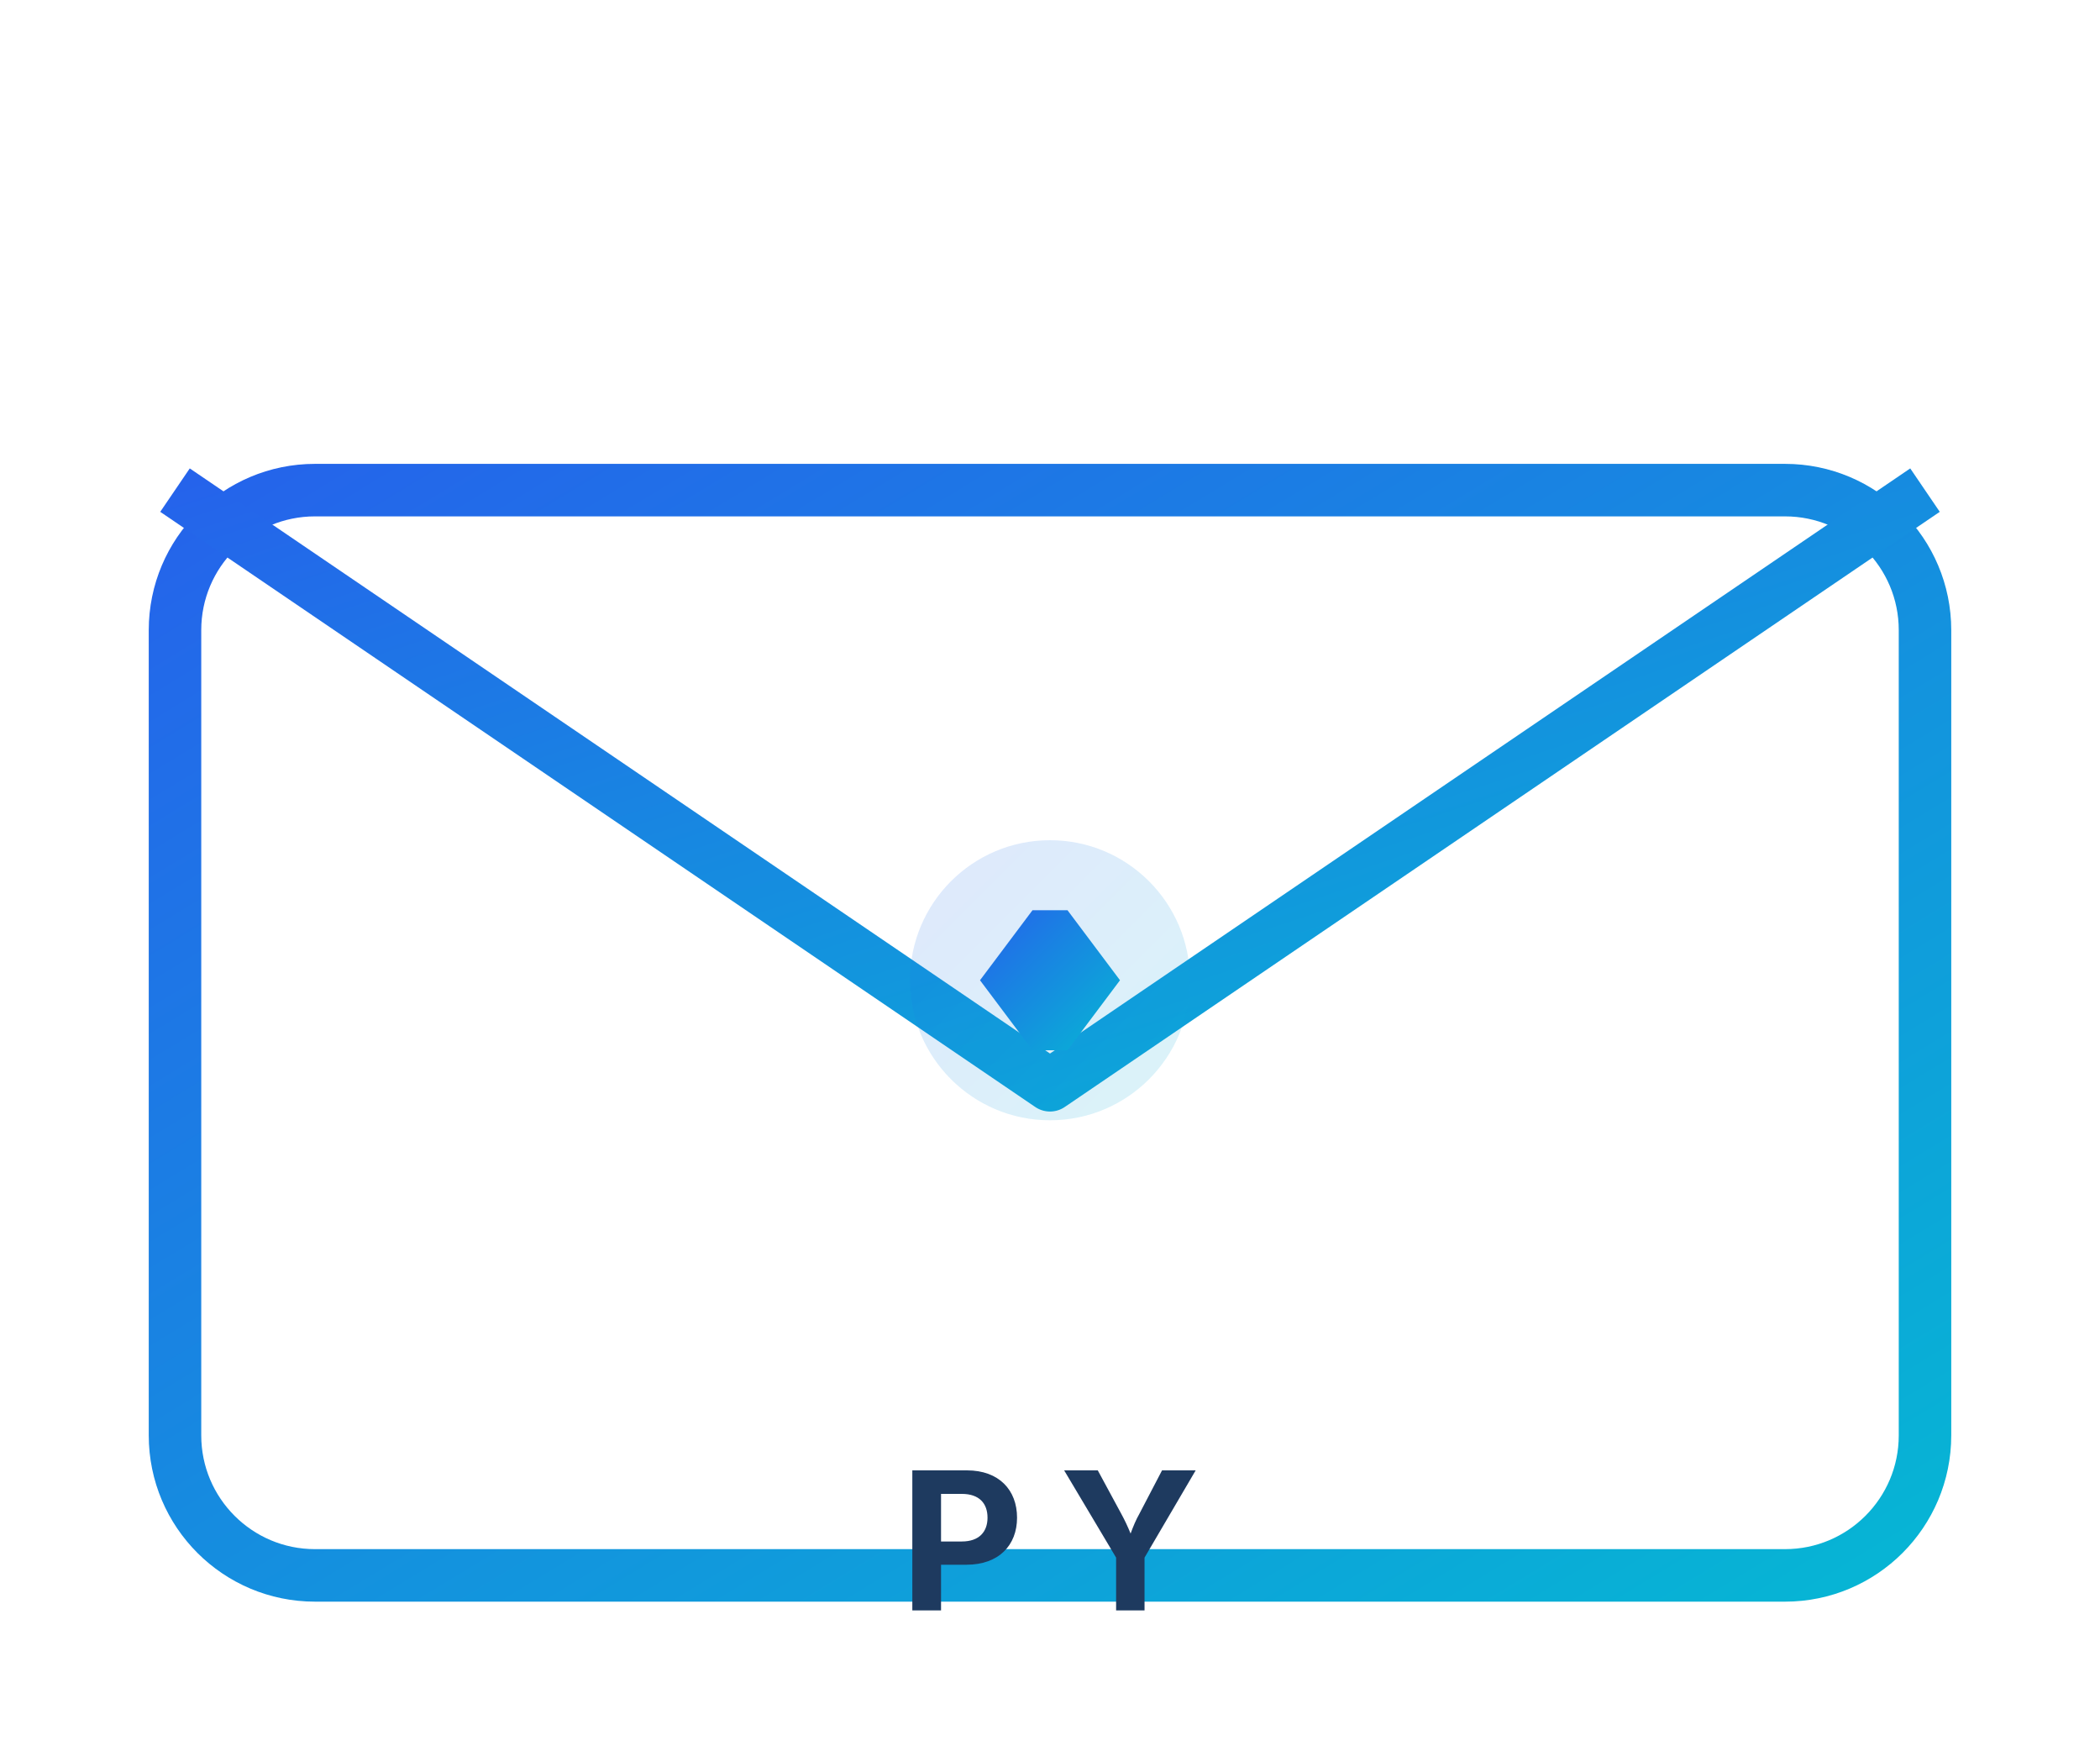
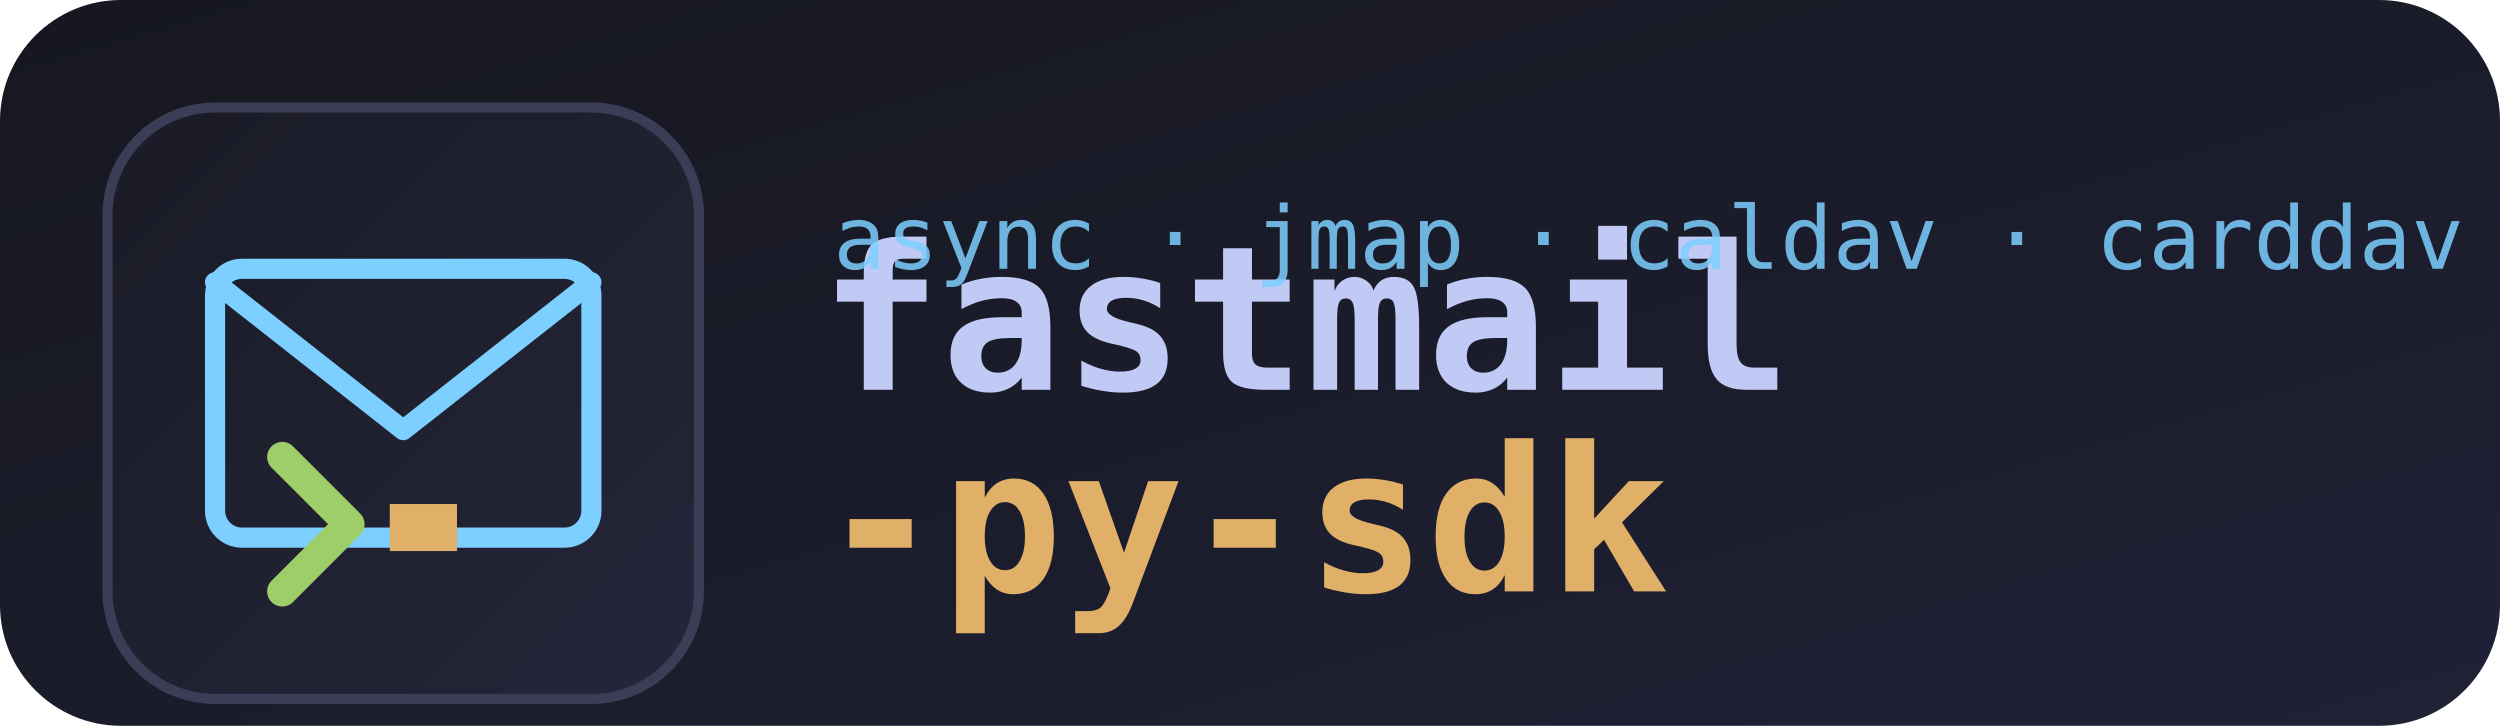
- <svg xmlns="http://www.w3.org/2000/svg" viewBox="0 0 120 100" fill="none">
+ <svg xmlns="http://www.w3.org/2000/svg" viewBox="0 0 372 108" width="372" height="108" role="img" aria-label="fastmail-py-sdk logo">
  <defs>
-     <linearGradient id="grad" x1="0" y1="0" x2="1" y2="1">
-       <stop offset="0%" stop-color="#2563EB" />
-       <stop offset="100%" stop-color="#06B6D4" />
+     <linearGradient id="panel" x1="0" y1="0" x2="1" y2="1">
+       <stop offset="0" stop-color="#16171f" />
+       <stop offset="1" stop-color="#1f2136" />
+     </linearGradient>
+     <linearGradient id="chipBg" x1="0" y1="0" x2="1" y2="1">
+       <stop offset="0" stop-color="#1a1b26" />
+       <stop offset="1" stop-color="#24263a" />
    </linearGradient>
  </defs>
-   <rect x="10" y="28" width="100" height="62" rx="8" stroke="url(#grad)" stroke-width="3" fill="none" />
-   <path d="M10 28 L60 62 L110 28" stroke="url(#grad)" stroke-width="3" fill="none" stroke-linejoin="round" />
-   <g transform="translate(60, 56)">
-     <circle cx="0" cy="0" r="8" fill="url(#grad)" opacity="0.15" />
-     <path d="M-4 0 L-1 4 L1 4 L4 0 L1 -4 L-1 -4 Z" fill="url(#grad)" />
+   <rect x="0" y="0" width="372" height="108" rx="18" fill="url(#panel)" />
+   <g transform="translate(10,10)">
+     <rect x="6" y="6" width="88" height="88" rx="16" fill="url(#chipBg)" stroke="#3b3d57" stroke-width="1.5" />
+     <rect x="22" y="30" width="56" height="40" rx="4" fill="none" stroke="#7dcfff" stroke-width="3" />
+     <path d="M22 32 L50 54 L78 32" fill="none" stroke="#7dcfff" stroke-width="3" stroke-linecap="round" stroke-linejoin="round" />
+     <path d="M32 78 L42 68 L32 58" fill="none" stroke="#9ece6a" stroke-width="4.5" stroke-linecap="round" stroke-linejoin="round" />
+     <rect x="48" y="65" width="10" height="7" fill="#e0af68">
+       <animate attributeName="opacity" values="1;0;1" dur="1.2s" repeatCount="indefinite" />
+     </rect>
  </g>
-   <text x="60" y="92" text-anchor="middle" font-family="system-ui, -apple-system, sans-serif" font-size="11" font-weight="700" fill="#1E3A5F" letter-spacing="2">PY</text>
+   <g font-family="ui-monospace, SFMono-Regular, 'Cascadia Code', 'Roboto Mono', Menlo, Consolas, monospace" font-size="30" font-weight="600">
+     <text x="122" y="58" fill="#c0caf5">fastmail</text>
+     <text x="122" y="88" fill="#e0af68">-py-sdk</text>
+   </g>
+   <text x="124" y="40" font-family="ui-monospace, SFMono-Regular, 'Cascadia Code', 'Roboto Mono', Menlo, Consolas, monospace" font-size="13" fill="#7dcfff" opacity="0.85">async · jmap · caldav · carddav</text>
</svg>
